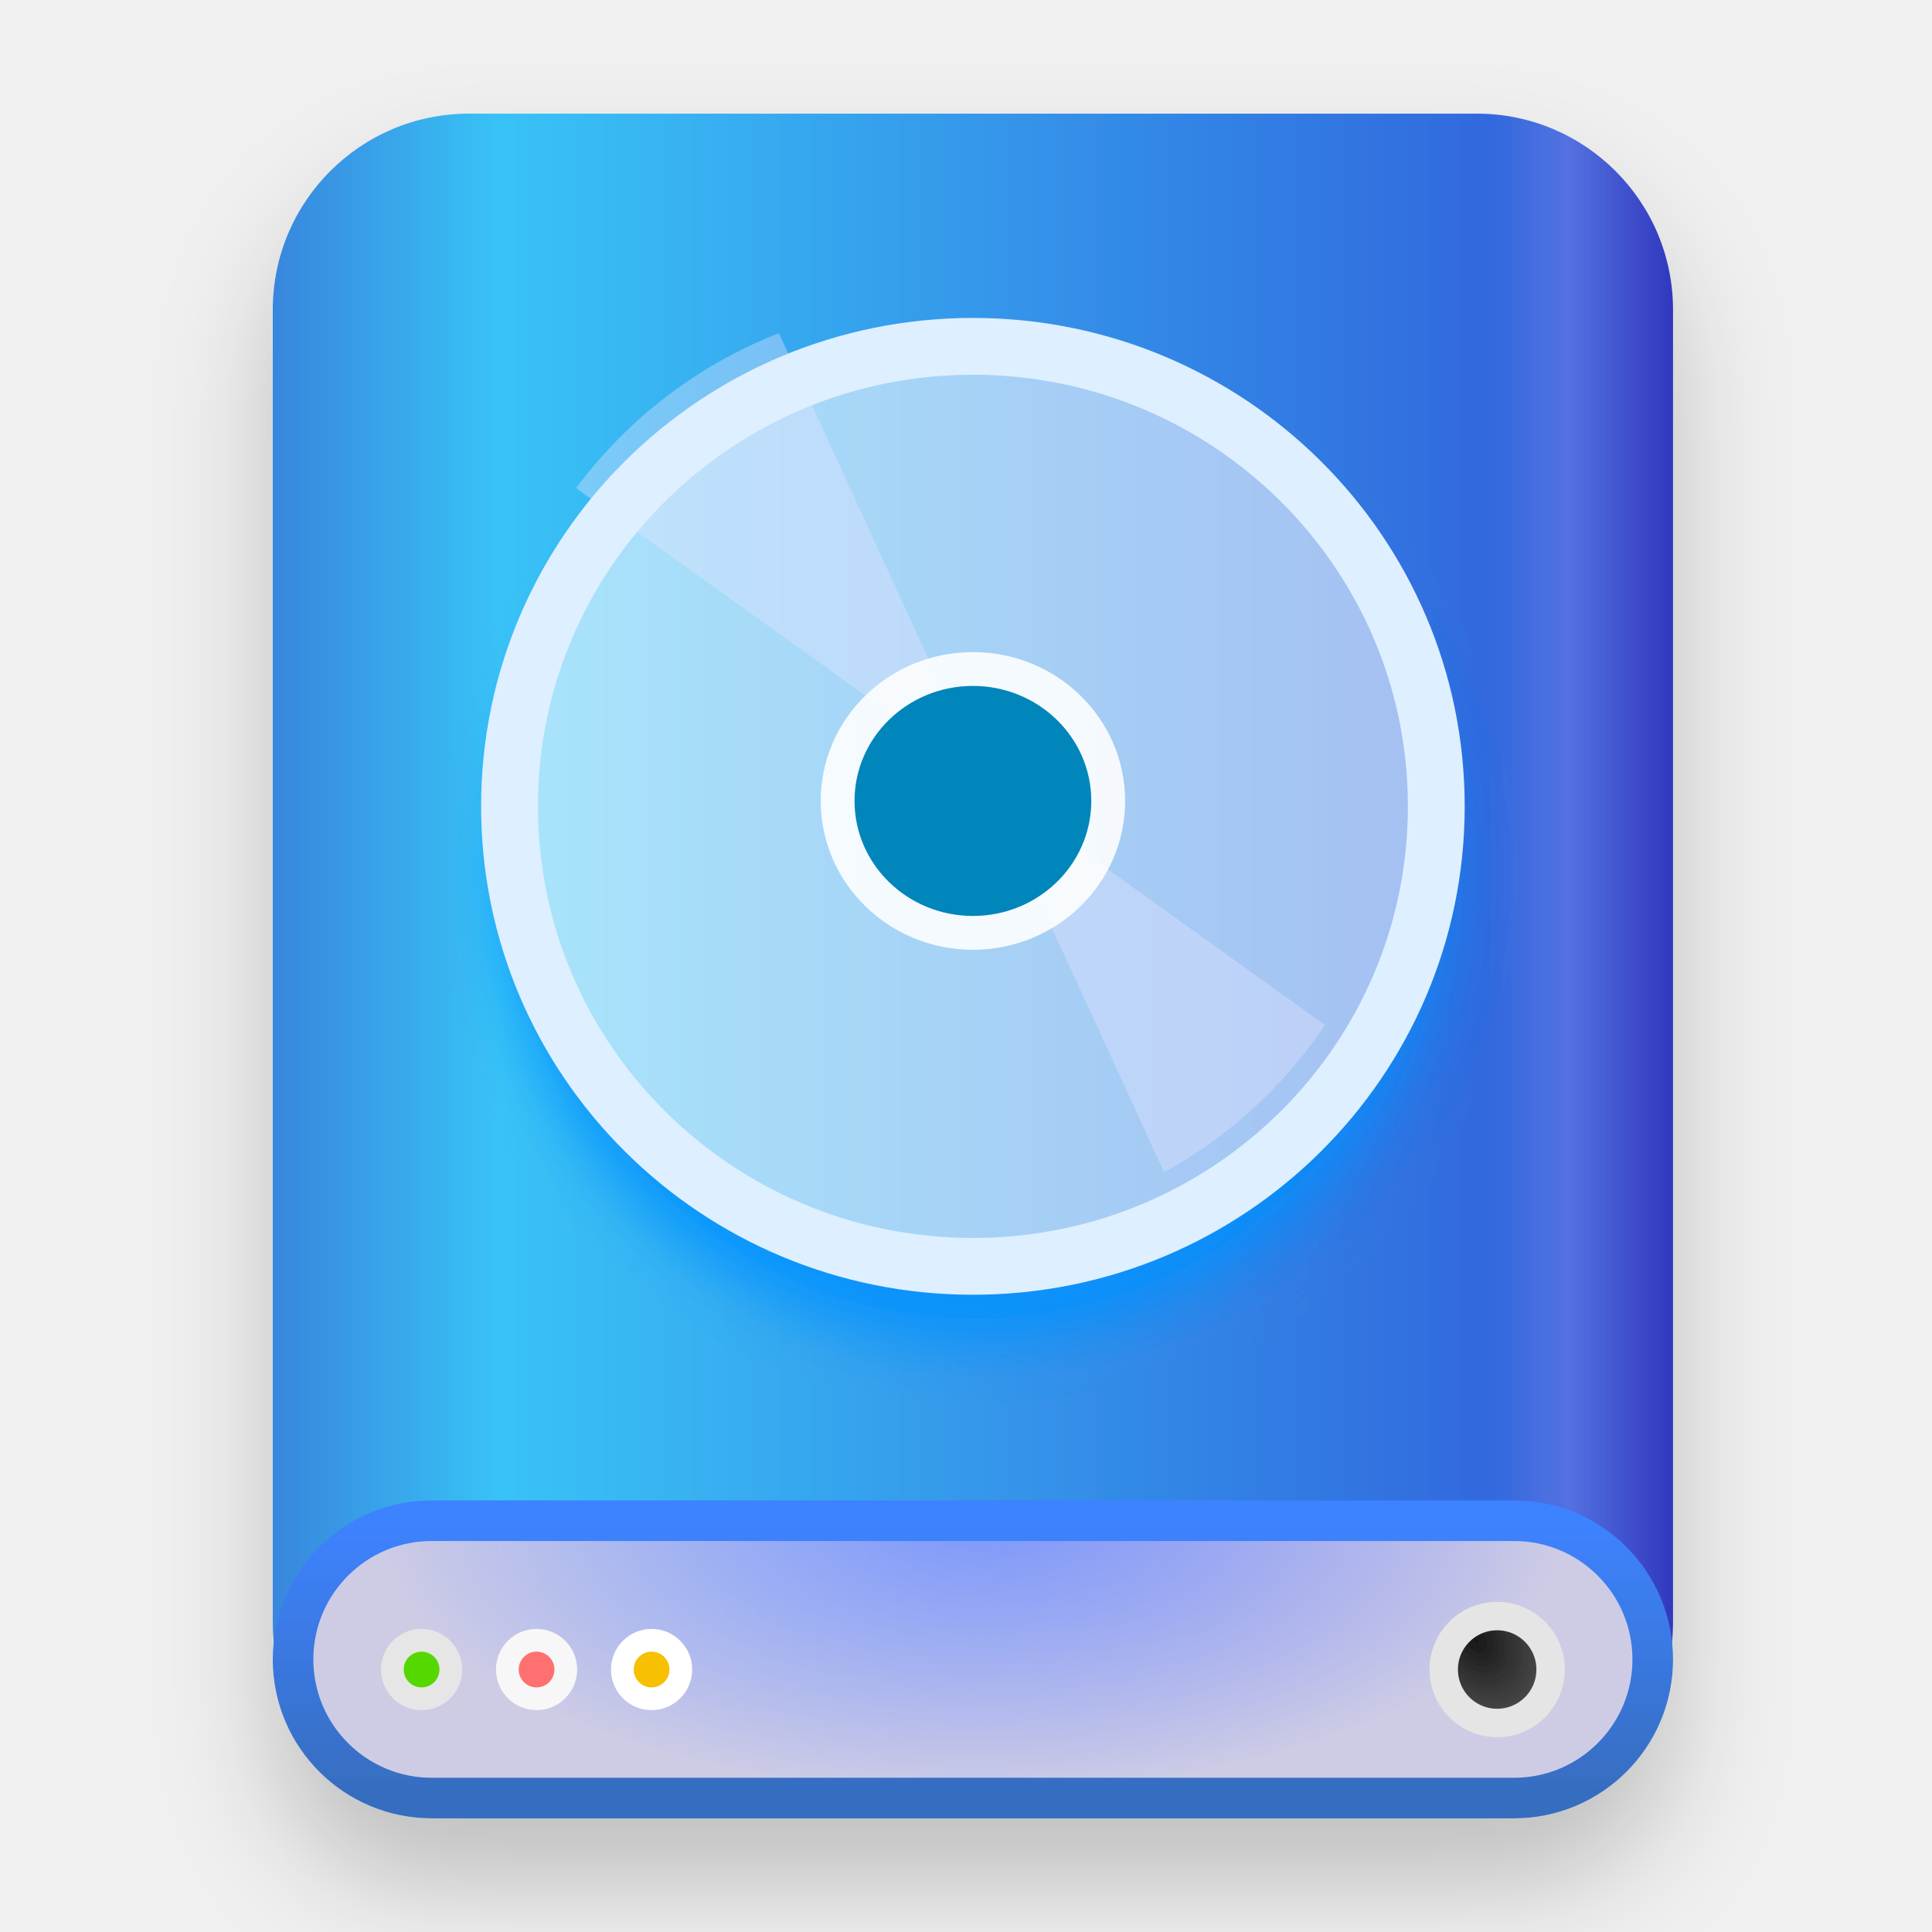
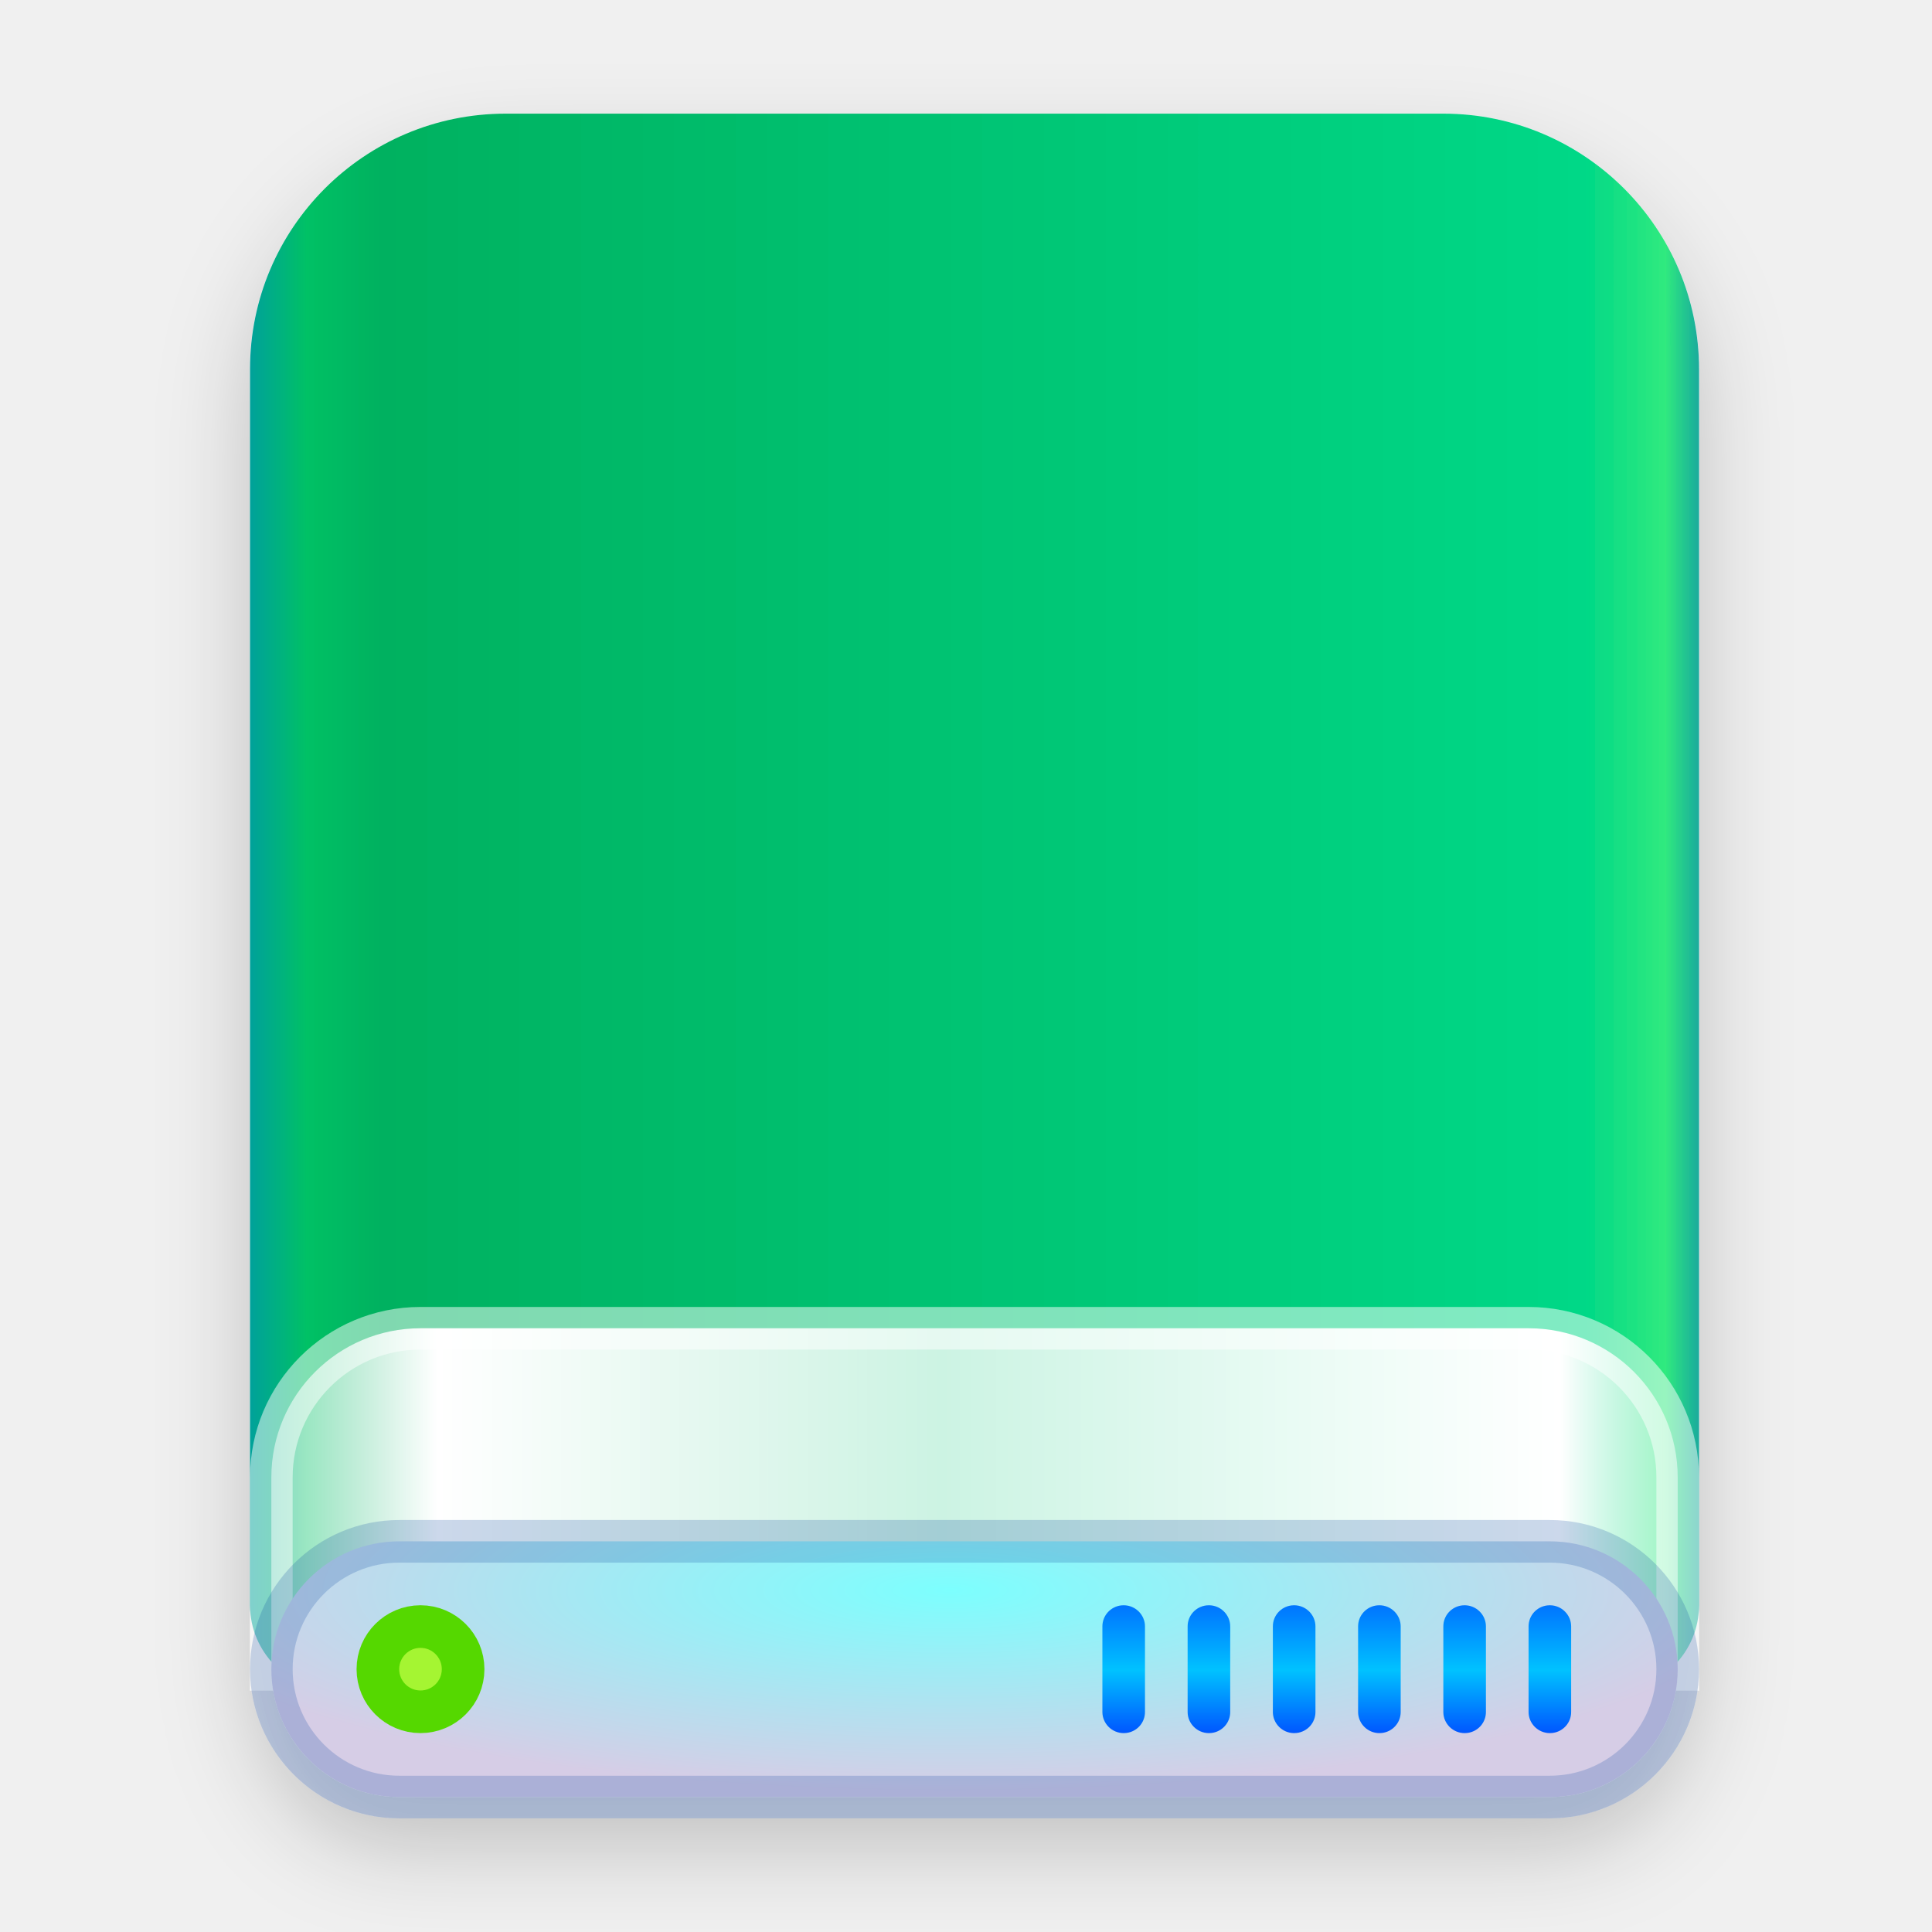
- <svg xmlns="http://www.w3.org/2000/svg" xmlns:xlink="http://www.w3.org/1999/xlink" width="85px" height="85px" viewBox="0 0 85 85" version="1.1">
+ <svg xmlns="http://www.w3.org/2000/svg" width="85px" height="85px" viewBox="0 0 85 85" version="1.1">
  <defs>
-     <filter x="-25.8%" y="-21.3%" width="151.6%" height="142.7%" filterUnits="objectBoundingBox" id="filter-1">
-       <feOffset dx="0" dy="3" in="SourceAlpha" result="shadowOffsetOuter1" />
-       <feGaussianBlur stdDeviation="2.5" in="shadowOffsetOuter1" result="shadowBlurOuter1" />
+     <filter x="-18.8%" y="-16.0%" width="137.5%" height="132.0%" filterUnits="objectBoundingBox" id="filter-1">
+       <feOffset dx="0" dy="2" in="SourceAlpha" result="shadowOffsetOuter1" />
+       <feGaussianBlur stdDeviation="2" in="shadowOffsetOuter1" result="shadowBlurOuter1" />
      <feComposite in="shadowBlurOuter1" in2="SourceAlpha" operator="out" result="shadowBlurOuter1" />
      <feColorMatrix values="0 0 0 0 0   0 0 0 0 0   0 0 0 0 0  0 0 0 0.2 0" type="matrix" in="shadowBlurOuter1" result="shadowMatrixOuter1" />
      <feMerge>
        <feMergeNode in="shadowMatrixOuter1" />
        <feMergeNode in="SourceGraphic" />
      </feMerge>
    </filter>
-     <linearGradient x1="0%" y1="50%" x2="100%" y2="50%" id="linearGradient-2">
-       <stop stop-color="#3985DD" offset="0%" />
-       <stop stop-color="#39C3F6" offset="16.351%" />
-       <stop stop-color="#3069DE" offset="86.592%" />
-       <stop stop-color="#5471E1" offset="92.317%" />
-       <stop stop-color="#2F36BD" offset="100%" />
+     <linearGradient x1="102.549%" y1="57.682%" x2="-2.652%" y2="57.682%" id="linearGradient-2">
+       <stop stop-color="#0067BC" offset="0%" />
+       <stop stop-color="#30EA7F" offset="4.571%" />
+       <stop stop-color="#00D887" offset="9.931%" />
+       <stop stop-color="#00B160" offset="88.945%" />
+       <stop stop-color="#00C165" offset="93.793%" />
+       <stop stop-color="#008CBD" offset="100%" />
    </linearGradient>
-     <radialGradient cx="50%" cy="0%" fx="50%" fy="0%" r="99.293%" gradientTransform="translate(0.5,0),scale(0.227053,1),rotate(90),scale(1,1.954695),translate(-0.5,-0)" id="radialGradient-3">
-       <stop stop-color="#9299FF" stop-opacity="0.775" offset="0%" />
-       <stop stop-color="#CECCE5" offset="100%" />
+     <linearGradient x1="100%" y1="56.43%" x2="0%" y2="56.43%" id="linearGradient-3">
+       <stop stop-color="#FFFFFF" stop-opacity="0.5" offset="0%" />
+       <stop stop-color="#FFFFFF" offset="8.389%" />
+       <stop stop-color="#FFFFFF" stop-opacity="0.8" offset="52.356%" />
+       <stop stop-color="#FFFFFF" offset="88.168%" />
+       <stop stop-color="#FFFFFF" stop-opacity="0.5" offset="100%" />
+     </linearGradient>
+     <radialGradient cx="48.239%" cy="19.103%" fx="48.239%" fy="19.103%" r="78.654%" gradientTransform="translate(0.482392,0.191031),scale(0.205882,1),rotate(90),scale(1,3.580713),translate(-0.482392,-0.191031)" id="radialGradient-4">
+       <stop stop-color="#7CFFFE" offset="0%" />
+       <stop stop-color="#D6CDE6" offset="100%" />
    </radialGradient>
-     <linearGradient x1="50%" y1="0%" x2="50%" y2="100%" id="linearGradient-4">
-       <stop stop-color="#3D82FF" offset="0%" />
-       <stop stop-color="#366DBF" offset="100%" />
+     <linearGradient x1="50%" y1="0%" x2="50%" y2="100%" id="linearGradient-5">
+       <stop stop-color="#0174FF" offset="0%" />
+       <stop stop-color="#01C2FF" offset="50.85%" />
+       <stop stop-color="#0056FF" offset="100%" />
    </linearGradient>
-     <radialGradient cx="30.99%" cy="23.388%" fx="30.99%" fy="23.388%" r="90.097%" gradientTransform="translate(0.309902,0.233883),rotate(58.24656),scale(1,0.746594),translate(-0.309902,-0.233883)" id="radialGradient-5">
-       <stop stop-color="#181818" offset="0%" />
-       <stop stop-color="#535353" offset="100%" />
-     </radialGradient>
-     <ellipse id="path-6" cx="20.387" cy="20.476" rx="20.387" ry="20.238" />
-     <filter x="-14.7%" y="-7.4%" width="129.4%" height="129.6%" filterUnits="objectBoundingBox" id="filter-8">
-       <feOffset dx="0" dy="3" in="SourceAlpha" result="shadowOffsetOuter1" />
-       <feGaussianBlur stdDeviation="1.5" in="shadowOffsetOuter1" result="shadowBlurOuter1" />
-       <feComposite in="shadowBlurOuter1" in2="SourceAlpha" operator="out" result="shadowBlurOuter1" />
-       <feColorMatrix values="0 0 0 0 0   0 0 0 0 0.569   0 0 0 0 1  0 0 0 1 0" type="matrix" in="shadowBlurOuter1" />
-     </filter>
-     <ellipse id="path-9" cx="20.387" cy="20.476" rx="20.387" ry="20.238" />
  </defs>
  <g id="disk-85px" stroke="none" stroke-width="1" fill="none" fill-rule="evenodd">
-     <g id="编组-19" filter="url(#filter-1)" transform="translate(12, 5)">
-       <rect id="矩形" fill="url(#linearGradient-2)" x="0" y="0" width="61.607" height="75" rx="8.631" />
-       <rect id="矩形" stroke="url(#linearGradient-4)" stroke-width="1.786" fill="url(#radialGradient-3)" x="0.893" y="61.905" width="59.821" height="12.202" rx="6.101" />
-       <circle id="椭圆形" stroke="#E6E6E6" fill="#54D800" cx="6.548" cy="68.452" r="1.286" />
-       <circle id="椭圆形备份-2" stroke="#F7F7F7" fill="#FF6F6F" cx="11.607" cy="68.452" r="1.286" />
-       <circle id="椭圆形备份-4" stroke="#FFFFFF" fill="#F7C000" cx="16.667" cy="68.452" r="1.286" />
-       <circle id="椭圆形" stroke="#E5E5E5" stroke-width="1.25" fill="url(#radialGradient-5)" cx="53.869" cy="68.452" r="2.351" />
-       <g id="编组-23" transform="translate(10.41667, 10)">
-         <mask id="mask-7" fill="white">
-           <use xlink:href="#path-6" />
-         </mask>
-         <g id="椭圆形备份-9">
-           <use fill="black" fill-opacity="1" filter="url(#filter-8)" xlink:href="#path-6" />
-           <use fill-opacity="0.559" fill="#FFFFFF" fill-rule="evenodd" xlink:href="#path-6" />
-         </g>
-         <polygon id="Path-4" fill-opacity="0.379" fill="#E7E7FF" fill-rule="nonzero" mask="url(#mask-7)" transform="translate(20.58333, 19) rotate(95) translate(-20.58333, -19) " points="0.583 30.233 40.583 7.457 32.555 -1 8.862 39" />
-         <mask id="mask-10" fill="white">
-           <use xlink:href="#path-9" />
-         </mask>
-         <use id="椭圆形" stroke="#DEEFFF" stroke-width="2.5" xlink:href="#path-9" />
+     <g id="Group-2备份" filter="url(#filter-1)" transform="translate(11, 5)">
+       <path d="M0,11.243 C0,5.034 5.029,0 11.25,0 L52.5,0 C58.713,0 63.75,5.045 63.75,11.243 L63.75,65.621 C63.75,67.694 62.078,69.375 60,69.375 L3.75,69.375 C1.679,69.375 0,67.694 0,65.621 L0,11.243 Z" id="Rectangle-1" fill="url(#linearGradient-2)" />
+       <path d="M0.938,68.438 C0.938,68.438 0.938,68.438 0.938,68.438 L62.812,68.438 C62.812,68.438 62.812,68.437 62.812,68.444 L62.812,60 C62.812,56.373 59.876,53.438 56.25,53.438 L7.5,53.438 C3.877,53.438 0.938,56.376 0.938,60 L0.938,68.438 Z" id="Rectangle-3" stroke-opacity="0.5" stroke="#FFFFFF" stroke-width="1.875" fill="url(#linearGradient-3)" />
+       <path d="M0.938,68.438 C0.938,71.539 3.461,74.062 6.567,74.062 L57.183,74.062 C60.288,74.062 62.812,71.542 62.812,68.438 C62.812,65.336 60.289,62.812 57.183,62.812 L6.567,62.812 C3.462,62.812 0.938,65.333 0.938,68.438 Z" id="Rectangle-1" stroke-opacity="0.2" stroke="#003D9C" stroke-width="1.875" fill="url(#radialGradient-4)" />
+       <g id="Group" transform="translate(36.5625, 65.625)" fill="url(#linearGradient-5)">
+         <path d="M20.625,0 C21.143,0 21.562,0.423 21.562,0.929 L21.562,4.696 C21.562,5.172 21.204,5.565 20.735,5.619 L20.625,5.625 C20.107,5.625 19.688,5.202 19.688,4.696 L19.688,0.929 C19.688,0.453 20.046,0.06 20.515,0.006 L20.625,0 Z M16.875,0 C17.393,0 17.812,0.423 17.812,0.929 L17.812,4.696 C17.812,5.172 17.454,5.565 16.985,5.619 L16.875,5.625 C16.357,5.625 15.938,5.202 15.938,4.696 L15.938,0.929 C15.938,0.453 16.296,0.06 16.765,0.006 L16.875,0 Z M13.125,0 C13.643,0 14.062,0.423 14.062,0.929 L14.062,4.696 C14.062,5.172 13.704,5.565 13.235,5.619 L13.125,5.625 C12.607,5.625 12.188,5.202 12.188,4.696 L12.188,0.929 C12.188,0.453 12.546,0.06 13.015,0.006 L13.125,0 Z M9.375,0 C9.893,0 10.312,0.423 10.312,0.929 L10.312,4.696 C10.312,5.172 9.954,5.565 9.485,5.619 L9.375,5.625 C8.857,5.625 8.438,5.202 8.438,4.696 L8.438,0.929 C8.438,0.453 8.796,0.06 9.265,0.006 L9.375,0 Z M5.625,0 C6.143,0 6.562,0.423 6.562,0.929 L6.562,4.696 C6.562,5.172 6.204,5.565 5.735,5.619 L5.625,5.625 C5.107,5.625 4.688,5.202 4.688,4.696 L4.688,0.929 C4.688,0.453 5.046,0.06 5.515,0.006 L5.625,0 Z M1.875,0 C2.393,0 2.812,0.423 2.812,0.929 L2.812,4.696 C2.812,5.172 2.454,5.565 1.985,5.619 L1.875,5.625 C1.357,5.625 0.938,5.202 0.938,4.696 L0.938,0.929 C0.938,0.453 1.296,0.06 1.765,0.006 L1.875,0 Z" id="Combined-Shape" />
      </g>
-       <ellipse id="椭圆形备份-6" fill-opacity="0.889" fill="#FFFFFF" cx="30.804" cy="30.238" rx="6.696" ry="6.548" />
-       <ellipse id="椭圆形备份-5" fill="#0286BA" cx="30.804" cy="30.238" rx="5.208" ry="5.06" />
+       <path d="M7.5,70.312 C8.536,70.312 9.375,69.473 9.375,68.438 C9.375,67.402 8.536,66.562 7.5,66.562 C6.464,66.562 5.625,67.402 5.625,68.438 C5.625,69.473 6.464,70.312 7.5,70.312 Z" id="Oval" stroke="#54D800" stroke-width="1.875" fill="#A5F532" />
    </g>
  </g>
</svg>
